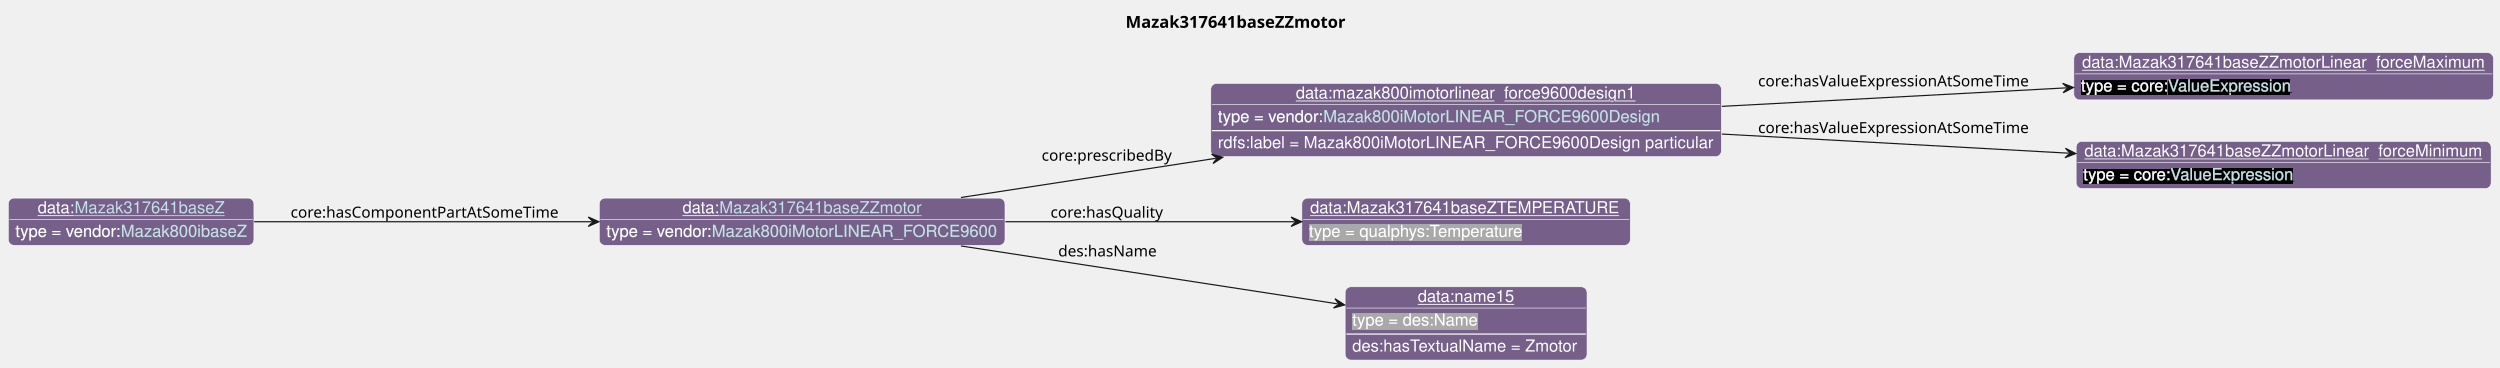
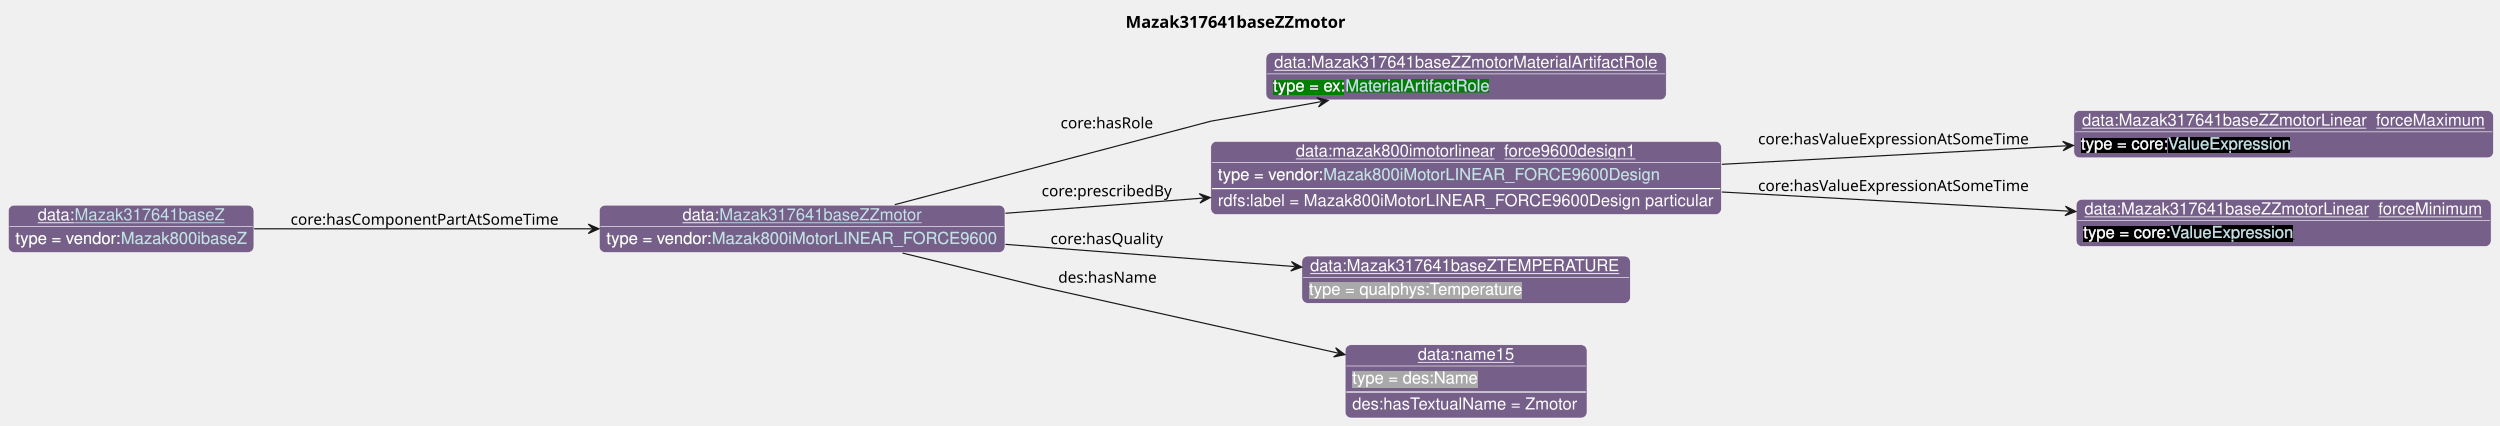
- <svg xmlns="http://www.w3.org/2000/svg" xmlns:xlink="http://www.w3.org/1999/xlink" contentStyleType="text/css" data-diagram-type="CLASS" height="311px" preserveAspectRatio="none" style="width:2114px;height:311px;background:#FFFFFF;" version="1.1" viewBox="0 0 2114 311" width="2114px" zoomAndPan="magnify">
+ <svg xmlns="http://www.w3.org/2000/svg" xmlns:xlink="http://www.w3.org/1999/xlink" contentStyleType="text/css" data-diagram-type="CLASS" height="360px" preserveAspectRatio="none" style="width:2114px;height:360px;background:#FFFFFF;" version="1.1" viewBox="0 0 2114 360" width="2114px" zoomAndPan="magnify">
  <defs>
-     <filter height="1" id="b127njraaq7p6d0" width="1" x="0" y="0">
+     <filter height="1" id="b11q4y1mp0ms1n0" width="1" x="0" y="0">
      <feFlood flood-color="#76608A" result="flood" />
      <feComposite in="SourceGraphic" in2="flood" operator="over" />
    </filter>
-     <filter height="1" id="b127njraaq7p6d1" width="1" x="0" y="0">
+     <filter height="1" id="b11q4y1mp0ms1n1" width="1" x="0" y="0">
+       <feFlood flood-color="#008000" result="flood" />
+       <feComposite in="SourceGraphic" in2="flood" operator="over" />
+     </filter>
+     <filter height="1" id="b11q4y1mp0ms1n2" width="1" x="0" y="0">
      <feFlood flood-color="#000000" result="flood" />
      <feComposite in="SourceGraphic" in2="flood" operator="over" />
    </filter>
-     <filter height="1" id="b127njraaq7p6d2" width="1" x="0" y="0">
+     <filter height="1" id="b11q4y1mp0ms1n3" width="1" x="0" y="0">
      <feFlood flood-color="#A9A9A9" result="flood" />
      <feComposite in="SourceGraphic" in2="flood" operator="over" />
    </filter>
  </defs>
  <g>
    <g class="title" data-source-line="13">
      <text fill="#000000" font-family="sans-serif" font-size="14" font-weight="bold" lengthAdjust="spacing" textLength="196.882" x="951.791" y="23.535">Mazak317641baseZZmotor</text>
    </g>
    <g class="entity" data-entity="o0" data-source-line="131" data-uid="ent0002" id="entity_o0">
-       <rect fill="#76608A" height="40" rx="5" ry="5" style="stroke:#FFFFFF;stroke-width:0.5;" width="343.106" x="506.73" y="167.488" />
-       <text fill="#FFFFFF" font-family="Helvetica" font-size="14" lengthAdjust="spacing" text-decoration="underline" textLength="31.138" x="577.114" y="180.269">data:</text>
+       <rect fill="#76608A" height="40" rx="5" ry="5" style="stroke:#FFFFFF;stroke-width:0.5;" width="343.106" x="506.73" y="173.488" />
+       <text fill="#FFFFFF" font-family="Helvetica" font-size="14" lengthAdjust="spacing" text-decoration="underline" textLength="31.138" x="577.114" y="186.269">data:</text>
      <a href="./Mazak317641baseZZmotor.html" target="_top" title="./Mazak317641baseZZmotor.html" xlink:actuate="onRequest" xlink:href="./Mazak317641baseZZmotor.html" xlink:show="new" xlink:title="./Mazak317641baseZZmotor.html" xlink:type="simple">
-         <text fill="#C4E1E6" font-family="Helvetica" font-size="14" lengthAdjust="spacing" text-decoration="underline" textLength="171.199" x="608.252" y="180.269">Mazak317641baseZZmotor</text>
+         <text fill="#C4E1E6" font-family="Helvetica" font-size="14" lengthAdjust="spacing" text-decoration="underline" textLength="171.199" x="608.252" y="186.269">Mazak317641baseZZmotor</text>
      </a>
-       <line style="stroke:#FFFFFF;stroke-width:0.5;" x1="507.73" x2="848.836" y1="185.488" y2="185.488" />
-       <text fill="#FFFFFF" filter="url(#b127njraaq7p6d0)" font-family="Helvetica" font-size="14" lengthAdjust="spacing" textLength="89.113" x="512.73" y="200.269">type = vendor:</text>
+       <line style="stroke:#FFFFFF;stroke-width:0.5;" x1="507.73" x2="848.836" y1="191.488" y2="191.488" />
+       <text fill="#FFFFFF" filter="url(#b11q4y1mp0ms1n0)" font-family="Helvetica" font-size="14" lengthAdjust="spacing" textLength="89.113" x="512.73" y="206.269">type = vendor:</text>
      <a href="../Mazak.html#Mazak800iMotorLINEAR_FORCE9600" target="_top" title="../Mazak.html#Mazak800iMotorLINEAR_FORCE9600" xlink:actuate="onRequest" xlink:href="../Mazak.html#Mazak800iMotorLINEAR_FORCE9600" xlink:show="new" xlink:title="../Mazak.html#Mazak800iMotorLINEAR_FORCE9600" xlink:type="simple">
-         <text fill="#C4E1E6" filter="url(#b127njraaq7p6d0)" font-family="Helvetica" font-size="14" lengthAdjust="spacing" textLength="241.992" x="601.843" y="200.269">Mazak800iMotorLINEAR_FORCE9600</text>
-         <line style="stroke:#76608A;stroke-width:0.5;" x1="601.843" x2="843.836" y1="201.269" y2="201.269" />
+         <text fill="#C4E1E6" filter="url(#b11q4y1mp0ms1n0)" font-family="Helvetica" font-size="14" lengthAdjust="spacing" textLength="241.992" x="601.843" y="206.269">Mazak800iMotorLINEAR_FORCE9600</text>
+         <line style="stroke:#76608A;stroke-width:0.5;" x1="601.843" x2="843.836" y1="207.269" y2="207.269" />
      </a>
    </g>
    <g class="entity" data-entity="o1" data-source-line="131" data-uid="ent0003" id="entity_o1">
-       <rect fill="#76608A" height="62" rx="5" ry="5" style="stroke:#FFFFFF;stroke-width:0.5;" width="431.802" x="1023.83" y="70.488" />
-       <text fill="#FFFFFF" font-family="Helvetica" font-size="14" lengthAdjust="spacing" text-decoration="underline" textLength="287.964" x="1095.749" y="83.269">data:mazak800imotorlinear_force9600design1</text>
-       <line style="stroke:#FFFFFF;stroke-width:0.5;" x1="1024.83" x2="1454.632" y1="88.488" y2="88.488" />
-       <text fill="#FFFFFF" filter="url(#b127njraaq7p6d0)" font-family="Helvetica" font-size="14" lengthAdjust="spacing" textLength="89.113" x="1029.83" y="103.269">type = vendor:</text>
-       <a href="../Mazak.html#Mazak800iMotorLINEAR_FORCE9600Design" target="_top" title="../Mazak.html#Mazak800iMotorLINEAR_FORCE9600Design" xlink:actuate="onRequest" xlink:href="../Mazak.html#Mazak800iMotorLINEAR_FORCE9600Design" xlink:show="new" xlink:title="../Mazak.html#Mazak800iMotorLINEAR_FORCE9600Design" xlink:type="simple">
-         <text fill="#C4E1E6" filter="url(#b127njraaq7p6d0)" font-family="Helvetica" font-size="14" lengthAdjust="spacing" textLength="285.571" x="1118.943" y="103.269">Mazak800iMotorLINEAR_FORCE9600Design</text>
-         <line style="stroke:#76608A;stroke-width:0.5;" x1="1118.943" x2="1404.515" y1="104.269" y2="104.269" />
+       <rect fill="#76608A" height="40" rx="5" ry="5" style="stroke:#FFFFFF;stroke-width:0.5;" width="338.488" x="1070.49" y="44.488" />
+       <text fill="#FFFFFF" font-family="Helvetica" font-size="14" lengthAdjust="spacing" text-decoration="underline" textLength="324.488" x="1077.49" y="57.269">data:Mazak317641baseZZmotorMaterialArtifactRole</text>
+       <line style="stroke:#FFFFFF;stroke-width:0.5;" x1="1071.49" x2="1407.978" y1="62.488" y2="62.488" />
+       <text fill="#FFFFFF" filter="url(#b11q4y1mp0ms1n1)" font-family="Helvetica" font-size="14" lengthAdjust="spacing" textLength="61.093" x="1076.49" y="77.269">type = ex:</text>
+       <a href="../Example.html#MaterialArtifactRole" target="_top" title="../Example.html#MaterialArtifactRole" xlink:actuate="onRequest" xlink:href="../Example.html#MaterialArtifactRole" xlink:show="new" xlink:title="../Example.html#MaterialArtifactRole" xlink:type="simple">
+         <text fill="#C4E1E6" filter="url(#b11q4y1mp0ms1n1)" font-family="Helvetica" font-size="14" lengthAdjust="spacing" textLength="122.151" x="1137.583" y="77.269">MaterialArtifactRole</text>
+         <line style="stroke:#008000;stroke-width:0.5;" x1="1137.583" x2="1259.734" y1="78.269" y2="78.269" />
      </a>
-       <line style="stroke:#FFFFFF;stroke-width:1;" x1="1024.83" x2="1454.632" y1="110.488" y2="110.488" />
-       <text fill="#FFFFFF" font-family="Helvetica" font-size="14" lengthAdjust="spacing" textLength="419.802" x="1029.83" y="125.269">rdfs:label = Mazak800iMotorLINEAR_FORCE9600Design particular</text>
    </g>
    <g class="entity" data-entity="o2" data-source-line="131" data-uid="ent0004" id="entity_o2">
-       <rect fill="#76608A" height="40" rx="5" ry="5" style="stroke:#FFFFFF;stroke-width:0.5;" width="354.833" x="1753.63" y="44.488" />
-       <text fill="#FFFFFF" font-family="Helvetica" font-size="14" lengthAdjust="spacing" text-decoration="underline" textLength="340.833" x="1760.63" y="57.269">data:Mazak317641baseZZmotorLinear_forceMaximum</text>
-       <line style="stroke:#FFFFFF;stroke-width:0.5;" x1="1754.63" x2="2107.463" y1="62.488" y2="62.488" />
-       <text fill="#FFFFFF" filter="url(#b127njraaq7p6d1)" font-family="Helvetica" font-size="14" lengthAdjust="spacing" textLength="73.541" x="1759.63" y="77.269">type = core:</text>
-       <a href="https://spec.industrialontologies.org/ontology/core/Core/ValueExpression" target="_top" title="https://spec.industrialontologies.org/ontology/core/Core/ValueExpression" xlink:actuate="onRequest" xlink:href="https://spec.industrialontologies.org/ontology/core/Core/ValueExpression" xlink:show="new" xlink:title="https://spec.industrialontologies.org/ontology/core/Core/ValueExpression" xlink:type="simple">
-         <text fill="#C4E1E6" filter="url(#b127njraaq7p6d1)" font-family="Helvetica" font-size="14" lengthAdjust="spacing" textLength="105.061" x="1833.171" y="77.269">ValueExpression</text>
-         <line style="stroke:#000000;stroke-width:0.5;" x1="1833.171" x2="1938.233" y1="78.269" y2="78.269" />
+       <rect fill="#76608A" height="62" rx="5" ry="5" style="stroke:#FFFFFF;stroke-width:0.5;" width="431.802" x="1023.83" y="119.488" />
+       <text fill="#FFFFFF" font-family="Helvetica" font-size="14" lengthAdjust="spacing" text-decoration="underline" textLength="287.964" x="1095.749" y="132.269">data:mazak800imotorlinear_force9600design1</text>
+       <line style="stroke:#FFFFFF;stroke-width:0.5;" x1="1024.83" x2="1454.632" y1="137.488" y2="137.488" />
+       <text fill="#FFFFFF" filter="url(#b11q4y1mp0ms1n0)" font-family="Helvetica" font-size="14" lengthAdjust="spacing" textLength="89.113" x="1029.83" y="152.269">type = vendor:</text>
+       <a href="../Mazak.html#Mazak800iMotorLINEAR_FORCE9600Design" target="_top" title="../Mazak.html#Mazak800iMotorLINEAR_FORCE9600Design" xlink:actuate="onRequest" xlink:href="../Mazak.html#Mazak800iMotorLINEAR_FORCE9600Design" xlink:show="new" xlink:title="../Mazak.html#Mazak800iMotorLINEAR_FORCE9600Design" xlink:type="simple">
+         <text fill="#C4E1E6" filter="url(#b11q4y1mp0ms1n0)" font-family="Helvetica" font-size="14" lengthAdjust="spacing" textLength="285.571" x="1118.943" y="152.269">Mazak800iMotorLINEAR_FORCE9600Design</text>
+         <line style="stroke:#76608A;stroke-width:0.5;" x1="1118.943" x2="1404.515" y1="153.269" y2="153.269" />
      </a>
+       <line style="stroke:#FFFFFF;stroke-width:1;" x1="1024.83" x2="1454.632" y1="159.488" y2="159.488" />
+       <text fill="#FFFFFF" font-family="Helvetica" font-size="14" lengthAdjust="spacing" textLength="419.802" x="1029.83" y="174.269">rdfs:label = Mazak800iMotorLINEAR_FORCE9600Design particular</text>
    </g>
    <g class="entity" data-entity="o3" data-source-line="131" data-uid="ent0005" id="entity_o3">
-       <rect fill="#76608A" height="40" rx="5" ry="5" style="stroke:#FFFFFF;stroke-width:0.5;" width="350.943" x="1755.58" y="119.488" />
-       <text fill="#FFFFFF" font-family="Helvetica" font-size="14" lengthAdjust="spacing" text-decoration="underline" textLength="336.943" x="1762.58" y="132.269">data:Mazak317641baseZZmotorLinear_forceMinimum</text>
-       <line style="stroke:#FFFFFF;stroke-width:0.5;" x1="1756.58" x2="2105.523" y1="137.488" y2="137.488" />
-       <text fill="#FFFFFF" filter="url(#b127njraaq7p6d1)" font-family="Helvetica" font-size="14" lengthAdjust="spacing" textLength="73.541" x="1761.58" y="152.269">type = core:</text>
+       <rect fill="#76608A" height="40" rx="5" ry="5" style="stroke:#FFFFFF;stroke-width:0.5;" width="354.833" x="1753.63" y="93.488" />
+       <text fill="#FFFFFF" font-family="Helvetica" font-size="14" lengthAdjust="spacing" text-decoration="underline" textLength="340.833" x="1760.63" y="106.269">data:Mazak317641baseZZmotorLinear_forceMaximum</text>
+       <line style="stroke:#FFFFFF;stroke-width:0.5;" x1="1754.63" x2="2107.463" y1="111.488" y2="111.488" />
+       <text fill="#FFFFFF" filter="url(#b11q4y1mp0ms1n2)" font-family="Helvetica" font-size="14" lengthAdjust="spacing" textLength="73.541" x="1759.63" y="126.269">type = core:</text>
      <a href="https://spec.industrialontologies.org/ontology/core/Core/ValueExpression" target="_top" title="https://spec.industrialontologies.org/ontology/core/Core/ValueExpression" xlink:actuate="onRequest" xlink:href="https://spec.industrialontologies.org/ontology/core/Core/ValueExpression" xlink:show="new" xlink:title="https://spec.industrialontologies.org/ontology/core/Core/ValueExpression" xlink:type="simple">
-         <text fill="#C4E1E6" filter="url(#b127njraaq7p6d1)" font-family="Helvetica" font-size="14" lengthAdjust="spacing" textLength="105.061" x="1835.121" y="152.269">ValueExpression</text>
-         <line style="stroke:#000000;stroke-width:0.5;" x1="1835.121" x2="1940.182" y1="153.269" y2="153.269" />
+         <text fill="#C4E1E6" filter="url(#b11q4y1mp0ms1n2)" font-family="Helvetica" font-size="14" lengthAdjust="spacing" textLength="105.061" x="1833.171" y="126.269">ValueExpression</text>
+         <line style="stroke:#000000;stroke-width:0.5;" x1="1833.171" x2="1938.233" y1="127.269" y2="127.269" />
      </a>
    </g>
    <g class="entity" data-entity="o4" data-source-line="131" data-uid="ent0006" id="entity_o4">
-       <rect fill="#76608A" height="40" rx="5" ry="5" style="stroke:#FFFFFF;stroke-width:0.5;" width="277.785" x="1100.84" y="167.488" />
-       <text fill="#FFFFFF" font-family="Helvetica" font-size="14" lengthAdjust="spacing" text-decoration="underline" textLength="263.785" x="1107.84" y="180.269">data:Mazak317641baseZTEMPERATURE</text>
-       <line style="stroke:#FFFFFF;stroke-width:0.5;" x1="1101.84" x2="1377.625" y1="185.488" y2="185.488" />
-       <text fill="#FFFFFF" filter="url(#b127njraaq7p6d2)" font-family="Helvetica" font-size="14" lengthAdjust="spacing" textLength="182.492" x="1106.84" y="200.269">type = qualphys:Temperature</text>
+       <rect fill="#76608A" height="40" rx="5" ry="5" style="stroke:#FFFFFF;stroke-width:0.5;" width="350.943" x="1755.58" y="168.488" />
+       <text fill="#FFFFFF" font-family="Helvetica" font-size="14" lengthAdjust="spacing" text-decoration="underline" textLength="336.943" x="1762.58" y="181.269">data:Mazak317641baseZZmotorLinear_forceMinimum</text>
+       <line style="stroke:#FFFFFF;stroke-width:0.5;" x1="1756.58" x2="2105.523" y1="186.488" y2="186.488" />
+       <text fill="#FFFFFF" filter="url(#b11q4y1mp0ms1n2)" font-family="Helvetica" font-size="14" lengthAdjust="spacing" textLength="73.541" x="1761.58" y="201.269">type = core:</text>
+       <a href="https://spec.industrialontologies.org/ontology/core/Core/ValueExpression" target="_top" title="https://spec.industrialontologies.org/ontology/core/Core/ValueExpression" xlink:actuate="onRequest" xlink:href="https://spec.industrialontologies.org/ontology/core/Core/ValueExpression" xlink:show="new" xlink:title="https://spec.industrialontologies.org/ontology/core/Core/ValueExpression" xlink:type="simple">
+         <text fill="#C4E1E6" filter="url(#b11q4y1mp0ms1n2)" font-family="Helvetica" font-size="14" lengthAdjust="spacing" textLength="105.061" x="1835.121" y="201.269">ValueExpression</text>
+         <line style="stroke:#000000;stroke-width:0.5;" x1="1835.121" x2="1940.182" y1="202.269" y2="202.269" />
+       </a>
    </g>
    <g class="entity" data-entity="o5" data-source-line="131" data-uid="ent0007" id="entity_o5">
-       <rect fill="#76608A" height="62" rx="5" ry="5" style="stroke:#FFFFFF;stroke-width:0.5;" width="204.582" x="1137.44" y="242.488" />
-       <text fill="#FFFFFF" font-family="Helvetica" font-size="14" lengthAdjust="spacing" text-decoration="underline" textLength="81.731" x="1198.866" y="255.269">data:name15</text>
-       <line style="stroke:#FFFFFF;stroke-width:0.5;" x1="1138.44" x2="1341.022" y1="260.488" y2="260.488" />
-       <text fill="#FFFFFF" filter="url(#b127njraaq7p6d2)" font-family="Helvetica" font-size="14" lengthAdjust="spacing" textLength="106.224" x="1143.44" y="275.269">type = des:Name</text>
-       <line style="stroke:#FFFFFF;stroke-width:1;" x1="1138.44" x2="1341.022" y1="282.488" y2="282.488" />
-       <text fill="#FFFFFF" font-family="Helvetica" font-size="14" lengthAdjust="spacing" textLength="192.582" x="1143.44" y="297.269">des:hasTextualName = Zmotor</text>
+       <rect fill="#76608A" height="40" rx="5" ry="5" style="stroke:#FFFFFF;stroke-width:0.5;" width="277.785" x="1100.84" y="216.488" />
+       <text fill="#FFFFFF" font-family="Helvetica" font-size="14" lengthAdjust="spacing" text-decoration="underline" textLength="263.785" x="1107.84" y="229.269">data:Mazak317641baseZTEMPERATURE</text>
+       <line style="stroke:#FFFFFF;stroke-width:0.5;" x1="1101.84" x2="1377.625" y1="234.488" y2="234.488" />
+       <text fill="#FFFFFF" filter="url(#b11q4y1mp0ms1n3)" font-family="Helvetica" font-size="14" lengthAdjust="spacing" textLength="182.492" x="1106.84" y="249.269">type = qualphys:Temperature</text>
    </g>
    <g class="entity" data-entity="o6" data-source-line="131" data-uid="ent0008" id="entity_o6">
-       <rect fill="#76608A" height="40" rx="5" ry="5" style="stroke:#FFFFFF;stroke-width:0.5;" width="207.727" x="7" y="167.488" />
-       <text fill="#FFFFFF" font-family="Helvetica" font-size="14" lengthAdjust="spacing" text-decoration="underline" textLength="31.138" x="31.864" y="180.269">data:</text>
+       <rect fill="#76608A" height="62" rx="5" ry="5" style="stroke:#FFFFFF;stroke-width:0.5;" width="204.582" x="1137.44" y="291.488" />
+       <text fill="#FFFFFF" font-family="Helvetica" font-size="14" lengthAdjust="spacing" text-decoration="underline" textLength="81.731" x="1198.866" y="304.269">data:name15</text>
+       <line style="stroke:#FFFFFF;stroke-width:0.5;" x1="1138.44" x2="1341.022" y1="309.488" y2="309.488" />
+       <text fill="#FFFFFF" filter="url(#b11q4y1mp0ms1n3)" font-family="Helvetica" font-size="14" lengthAdjust="spacing" textLength="106.224" x="1143.44" y="324.269">type = des:Name</text>
+       <line style="stroke:#FFFFFF;stroke-width:1;" x1="1138.44" x2="1341.022" y1="331.488" y2="331.488" />
+       <text fill="#FFFFFF" font-family="Helvetica" font-size="14" lengthAdjust="spacing" textLength="192.582" x="1143.44" y="346.269">des:hasTextualName = Zmotor</text>
+     </g>
+     <g class="entity" data-entity="o7" data-source-line="131" data-uid="ent0009" id="entity_o7">
+       <rect fill="#76608A" height="40" rx="5" ry="5" style="stroke:#FFFFFF;stroke-width:0.5;" width="207.727" x="7" y="173.488" />
+       <text fill="#FFFFFF" font-family="Helvetica" font-size="14" lengthAdjust="spacing" text-decoration="underline" textLength="31.138" x="31.864" y="186.269">data:</text>
      <a href="./Mazak317641baseZ.html" target="_top" title="./Mazak317641baseZ.html" xlink:actuate="onRequest" xlink:href="./Mazak317641baseZ.html" xlink:show="new" xlink:title="./Mazak317641baseZ.html" xlink:type="simple">
-         <text fill="#C4E1E6" font-family="Helvetica" font-size="14" lengthAdjust="spacing" text-decoration="underline" textLength="126.861" x="63.002" y="180.269">Mazak317641baseZ</text>
+         <text fill="#C4E1E6" font-family="Helvetica" font-size="14" lengthAdjust="spacing" text-decoration="underline" textLength="126.861" x="63.002" y="186.269">Mazak317641baseZ</text>
      </a>
-       <line style="stroke:#FFFFFF;stroke-width:0.5;" x1="8" x2="213.727" y1="185.488" y2="185.488" />
-       <text fill="#FFFFFF" filter="url(#b127njraaq7p6d0)" font-family="Helvetica" font-size="14" lengthAdjust="spacing" textLength="89.113" x="13" y="200.269">type = vendor:</text>
+       <line style="stroke:#FFFFFF;stroke-width:0.5;" x1="8" x2="213.727" y1="191.488" y2="191.488" />
+       <text fill="#FFFFFF" filter="url(#b11q4y1mp0ms1n0)" font-family="Helvetica" font-size="14" lengthAdjust="spacing" textLength="89.113" x="13" y="206.269">type = vendor:</text>
      <a href="../Mazak.html#Mazak800ibaseZ" target="_top" title="../Mazak.html#Mazak800ibaseZ" xlink:actuate="onRequest" xlink:href="../Mazak.html#Mazak800ibaseZ" xlink:show="new" xlink:title="../Mazak.html#Mazak800ibaseZ" xlink:type="simple">
-         <text fill="#C4E1E6" filter="url(#b127njraaq7p6d0)" font-family="Helvetica" font-size="14" lengthAdjust="spacing" textLength="106.613" x="102.113" y="200.269">Mazak800ibaseZ</text>
-         <line style="stroke:#76608A;stroke-width:0.5;" x1="102.113" x2="208.727" y1="201.269" y2="201.269" />
+         <text fill="#C4E1E6" filter="url(#b11q4y1mp0ms1n0)" font-family="Helvetica" font-size="14" lengthAdjust="spacing" textLength="106.613" x="102.113" y="206.269">Mazak800ibaseZ</text>
+         <line style="stroke:#76608A;stroke-width:0.5;" x1="102.113" x2="208.727" y1="207.269" y2="207.269" />
      </a>
    </g>
-     <g class="link" data-entity-1="o0" data-entity-2="o1" data-source-line="195" data-uid="lnk9" id="link_o0_o1">
-       <path codeLine="195" d="M812.57,166.998 C878.75,156.828 954.22,145.22 1028.08,133.87" fill="none" id="o0-to-o1" style="stroke:#181818;stroke-width:1;" />
-       <polygon fill="#181818" points="1034.01,132.958,1024.507,130.372,1029.068,133.718,1025.722,138.279,1034.01,132.958" style="stroke:#181818;stroke-width:1;" />
-       <text fill="#000000" font-family="sans-serif" font-size="13" lengthAdjust="spacing" textLength="112.303" x="880.83" y="135.907">core:prescribedBy</text>
+     <g class="link" data-entity-1="o0" data-entity-2="o1" data-source-line="195" data-uid="lnk10" id="link_o0_o1">
+       <path codeLine="195" d="M756.6,173.068 C858.19,146.238 1023.83,102.488 1023.83,102.488 C1023.83,102.488 1066.332,94.973 1117.192,85.983" fill="none" id="o0-to-o1" style="stroke:#181818;stroke-width:1;" />
+       <polygon fill="#181818" points="1123.1,84.938,1113.541,82.566,1118.176,85.809,1114.934,90.444,1123.1,84.938" style="stroke:#181818;stroke-width:1;" />
+       <text fill="#000000" font-family="sans-serif" font-size="13" lengthAdjust="spacing" textLength="80.399" x="896.83" y="108.517">core:hasRole</text>
    </g>
-     <g class="link" data-entity-1="o1" data-entity-2="o2" data-source-line="195" data-uid="lnk10" id="link_o1_o2">
-       <path codeLine="195" d="M1456,89.938 C1551.6,84.798 1656.739,79.16 1747.369,74.29" fill="none" id="o1-to-o2" style="stroke:#181818;stroke-width:1;" />
-       <polygon fill="#181818" points="1753.36,73.968,1744.158,70.457,1748.367,74.237,1744.588,78.445,1753.36,73.968" style="stroke:#181818;stroke-width:1;" />
-       <text fill="#000000" font-family="sans-serif" font-size="13" lengthAdjust="spacing" textLength="236.323" x="1486.63" y="73.027">core:hasValueExpressionAtSomeTime</text>
+     <g class="link" data-entity-1="o0" data-entity-2="o2" data-source-line="195" data-uid="lnk11" id="link_o0_o2">
+       <path codeLine="195" d="M850.17,180.348 C904.8,176.158 960.008,171.908 1017.378,167.498" fill="none" id="o0-to-o2" style="stroke:#181818;stroke-width:1;" />
+       <polygon fill="#181818" points="1023.36,167.038,1014.08,163.74,1018.375,167.422,1014.693,171.716,1023.36,167.038" style="stroke:#181818;stroke-width:1;" />
+       <text fill="#000000" font-family="sans-serif" font-size="13" lengthAdjust="spacing" textLength="112.303" x="880.83" y="165.987">core:prescribedBy</text>
    </g>
-     <g class="link" data-entity-1="o1" data-entity-2="o3" data-source-line="195" data-uid="lnk11" id="link_o1_o3">
-       <path codeLine="195" d="M1456,113.358 C1552.29,118.668 1658.349,124.508 1749.329,129.528" fill="none" id="o1-to-o3" style="stroke:#181818;stroke-width:1;" />
-       <polygon fill="#181818" points="1755.32,129.858,1746.554,125.368,1750.328,129.583,1746.113,133.356,1755.32,129.858" style="stroke:#181818;stroke-width:1;" />
-       <text fill="#000000" font-family="sans-serif" font-size="13" lengthAdjust="spacing" textLength="236.323" x="1486.63" y="112.537">core:hasValueExpressionAtSomeTime</text>
+     <g class="link" data-entity-1="o2" data-entity-2="o3" data-source-line="195" data-uid="lnk12" id="link_o2_o3">
+       <path codeLine="195" d="M1456,138.938 C1551.6,133.798 1656.739,128.16 1747.369,123.29" fill="none" id="o2-to-o3" style="stroke:#181818;stroke-width:1;" />
+       <polygon fill="#181818" points="1753.36,122.968,1744.158,119.457,1748.367,123.237,1744.588,127.445,1753.36,122.968" style="stroke:#181818;stroke-width:1;" />
+       <text fill="#000000" font-family="sans-serif" font-size="13" lengthAdjust="spacing" textLength="236.323" x="1486.63" y="122.027">core:hasValueExpressionAtSomeTime</text>
    </g>
-     <g class="link" data-entity-1="o0" data-entity-2="o4" data-source-line="195" data-uid="lnk12" id="link_o0_o4">
-       <path codeLine="195" d="M850.17,187.488 C930.51,187.488 1019.03,187.488 1094.73,187.488" fill="none" id="o0-to-o4" style="stroke:#181818;stroke-width:1;" />
-       <polygon fill="#181818" points="1100.73,187.488,1091.73,183.488,1095.73,187.488,1091.73,191.488,1100.73,187.488" style="stroke:#181818;stroke-width:1;" />
-       <text fill="#000000" font-family="sans-serif" font-size="13" lengthAdjust="spacing" textLength="97.71" x="888.33" y="184.057">core:hasQuality</text>
+     <g class="link" data-entity-1="o2" data-entity-2="o4" data-source-line="195" data-uid="lnk13" id="link_o2_o4">
+       <path codeLine="195" d="M1456,162.358 C1552.29,167.668 1658.349,173.508 1749.329,178.528" fill="none" id="o2-to-o4" style="stroke:#181818;stroke-width:1;" />
+       <polygon fill="#181818" points="1755.32,178.858,1746.554,174.369,1750.328,178.583,1746.113,182.356,1755.32,178.858" style="stroke:#181818;stroke-width:1;" />
+       <text fill="#000000" font-family="sans-serif" font-size="13" lengthAdjust="spacing" textLength="236.323" x="1486.63" y="161.537">core:hasValueExpressionAtSomeTime</text>
    </g>
-     <g class="link" data-entity-1="o0" data-entity-2="o5" data-source-line="195" data-uid="lnk13" id="link_o0_o5">
-       <path codeLine="195" d="M812.57,207.978 C912.12,223.278 1040.18,242.966 1131.16,256.956" fill="none" id="o0-to-o5" style="stroke:#181818;stroke-width:1;" />
-       <polygon fill="#181818" points="1137.09,257.868,1128.803,252.547,1132.148,257.108,1127.587,260.454,1137.09,257.868" style="stroke:#181818;stroke-width:1;" />
-       <text fill="#000000" font-family="sans-serif" font-size="13" lengthAdjust="spacing" textLength="84.202" x="894.83" y="216.827">des:hasName</text>
+     <g class="link" data-entity-1="o0" data-entity-2="o5" data-source-line="195" data-uid="lnk14" id="link_o0_o5">
+       <path codeLine="195" d="M850.17,206.628 C930.51,212.798 1019.048,219.598 1094.748,225.418" fill="none" id="o0-to-o5" style="stroke:#181818;stroke-width:1;" />
+       <polygon fill="#181818" points="1100.73,225.878,1092.063,221.2,1095.745,225.495,1091.45,229.177,1100.73,225.878" style="stroke:#181818;stroke-width:1;" />
+       <text fill="#000000" font-family="sans-serif" font-size="13" lengthAdjust="spacing" textLength="97.71" x="888.33" y="206.437">core:hasQuality</text>
    </g>
-     <g class="link" data-entity-1="o6" data-entity-2="o0" data-source-line="195" data-uid="lnk14" id="link_o6_o0">
-       <path codeLine="195" d="M214.91,187.488 C296.22,187.488 405.37,187.488 500.42,187.488" fill="none" id="o6-to-o0" style="stroke:#181818;stroke-width:1;" />
-       <polygon fill="#181818" points="506.42,187.488,497.42,183.488,501.42,187.488,497.42,191.488,506.42,187.488" style="stroke:#181818;stroke-width:1;" />
-       <text fill="#000000" font-family="sans-serif" font-size="13" lengthAdjust="spacing" textLength="230.82" x="245.73" y="184.057">core:hasComponentPartAtSomeTime</text>
+     <g class="link" data-entity-1="o0" data-entity-2="o6" data-source-line="195" data-uid="lnk15" id="link_o0_o6">
+       <path codeLine="195" d="M763.17,213.988 C818.13,227.408 879.83,242.488 879.83,242.488 C879.83,242.488 1025.334,274.923 1131.474,298.583" fill="none" id="o0-to-o6" style="stroke:#181818;stroke-width:1;" />
+       <polygon fill="#181818" points="1137.33,299.888,1129.416,294.026,1132.45,298.8,1127.675,301.834,1137.33,299.888" style="stroke:#181818;stroke-width:1;" />
+       <text fill="#000000" font-family="sans-serif" font-size="13" lengthAdjust="spacing" textLength="84.202" x="894.83" y="239.057">des:hasName</text>
+     </g>
+     <g class="link" data-entity-1="o7" data-entity-2="o0" data-source-line="195" data-uid="lnk16" id="link_o7_o0">
+       <path codeLine="195" d="M214.91,193.488 C296.22,193.488 405.37,193.488 500.42,193.488" fill="none" id="o7-to-o0" style="stroke:#181818;stroke-width:1;" />
+       <polygon fill="#181818" points="506.42,193.488,497.42,189.488,501.42,193.488,497.42,197.488,506.42,193.488" style="stroke:#181818;stroke-width:1;" />
+       <text fill="#000000" font-family="sans-serif" font-size="13" lengthAdjust="spacing" textLength="230.82" x="245.73" y="190.057">core:hasComponentPartAtSomeTime</text>
    </g>
  </g>
</svg>
